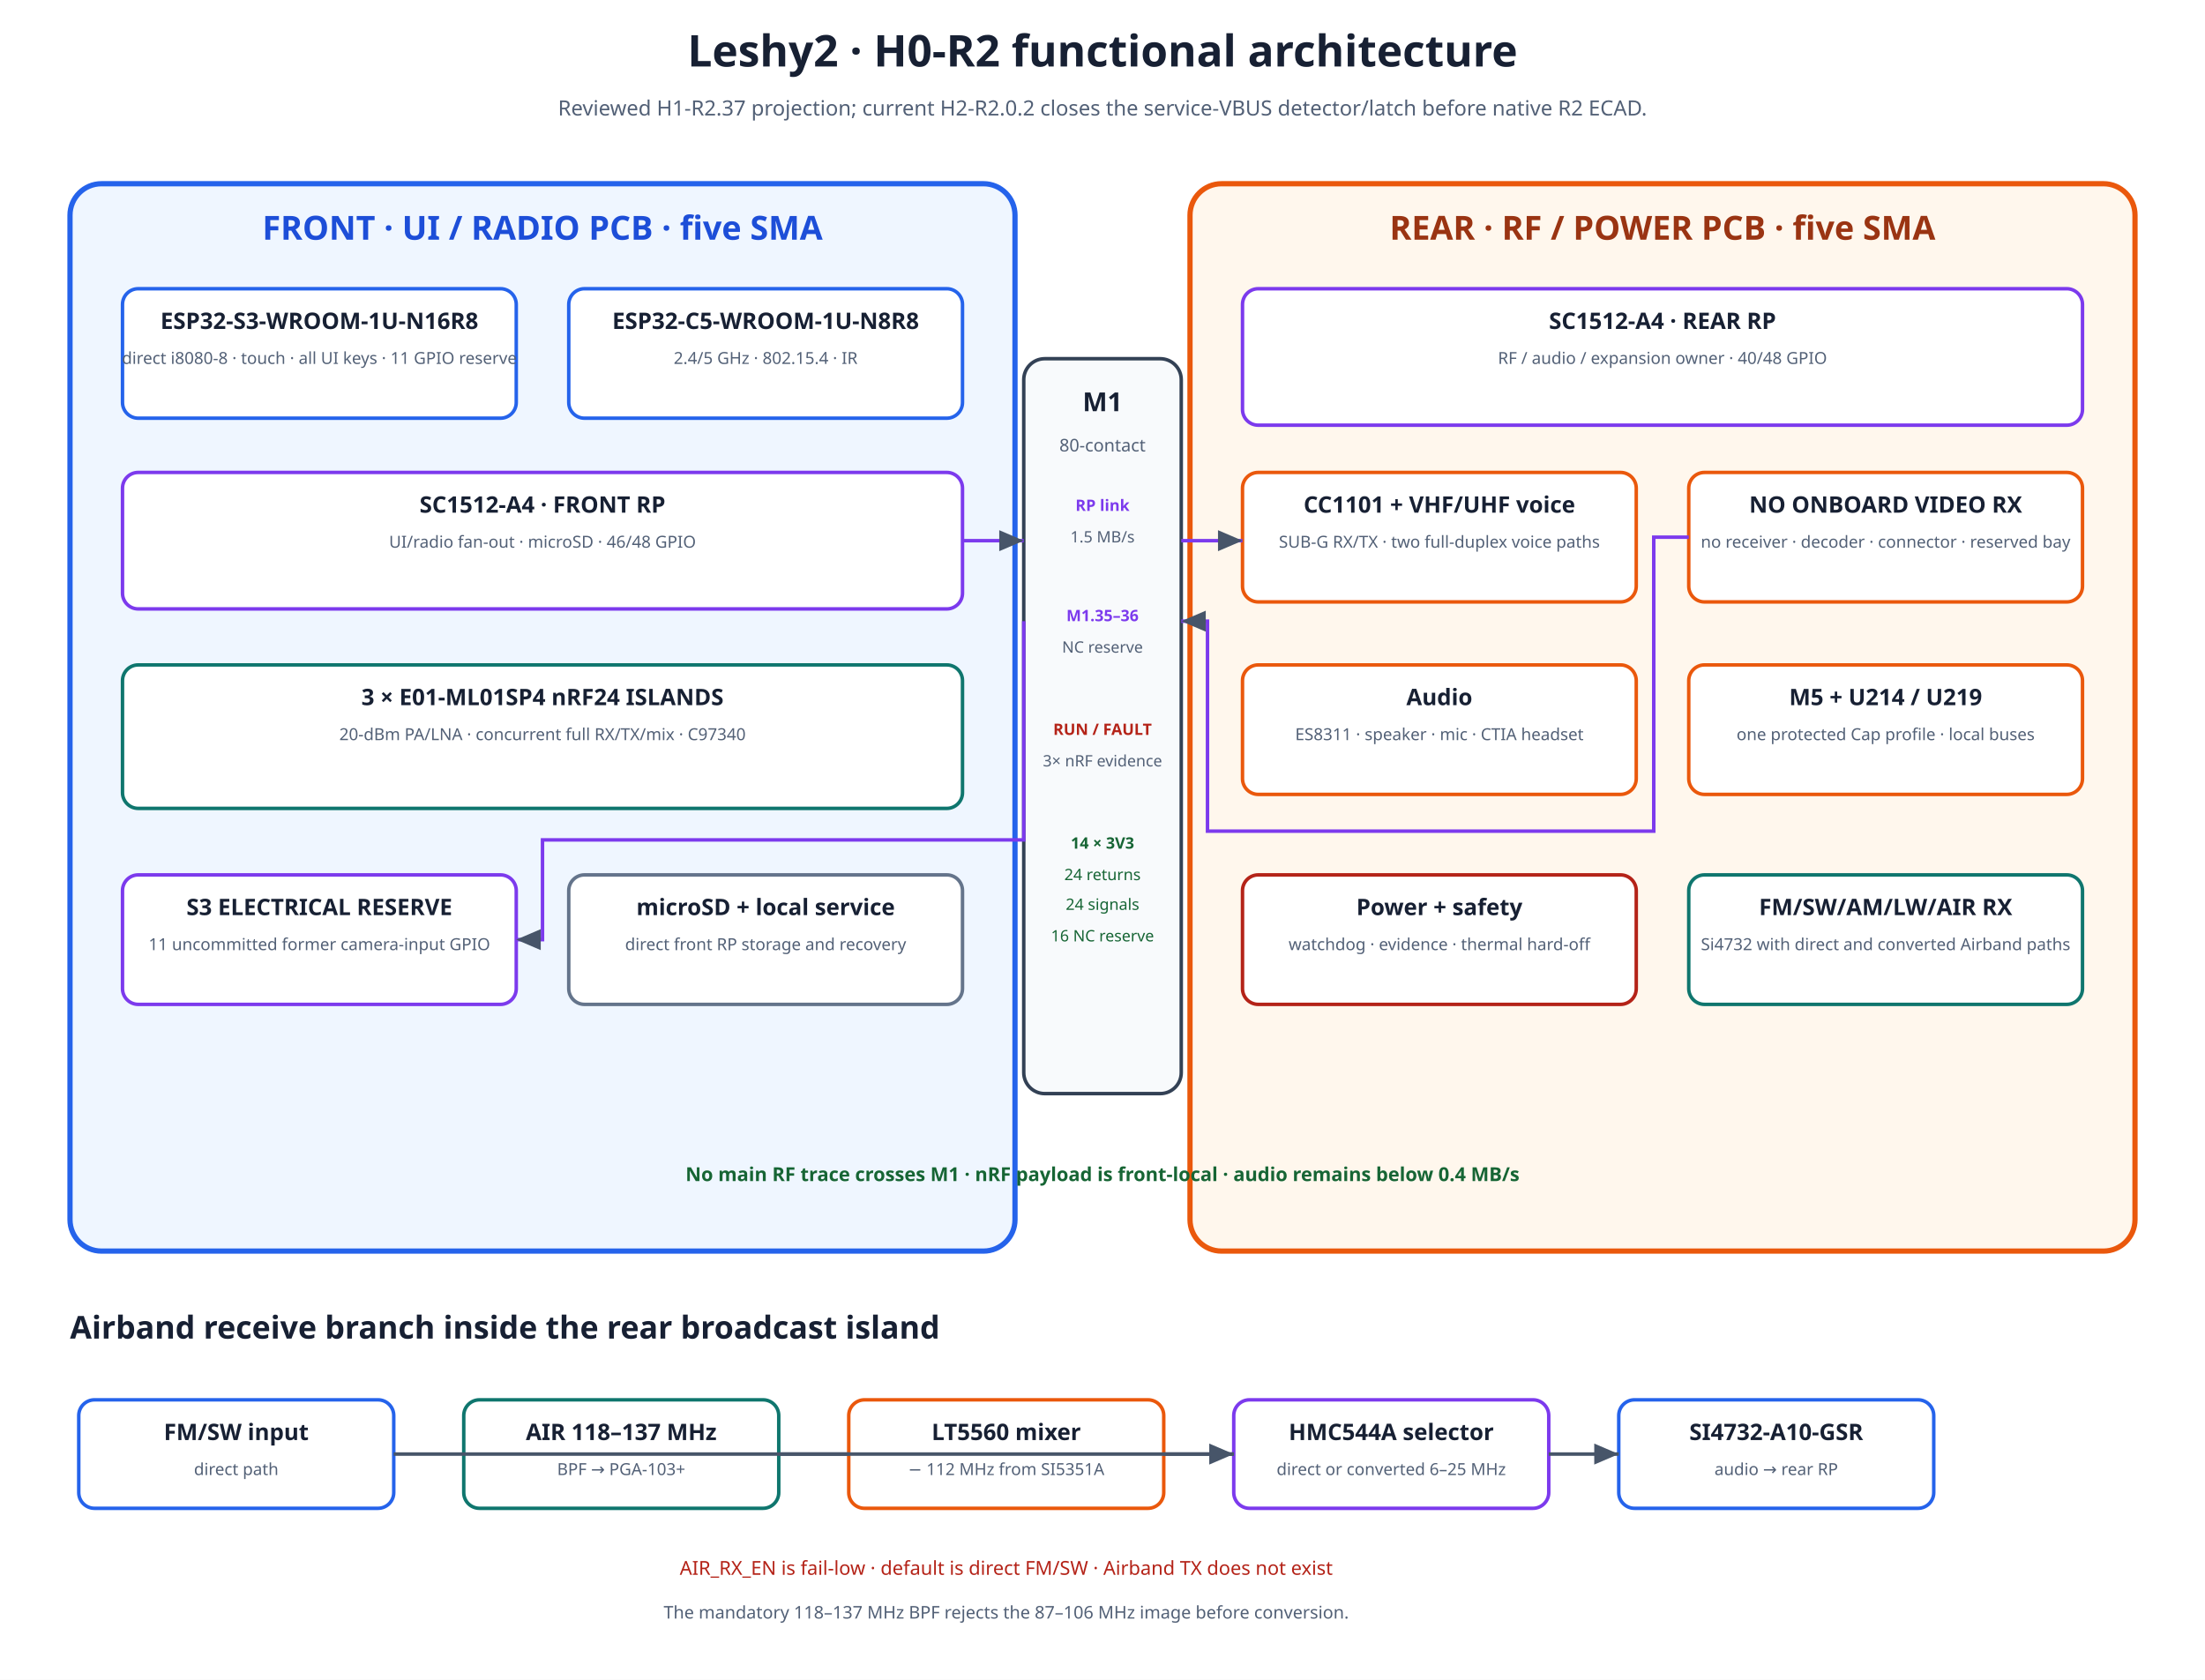
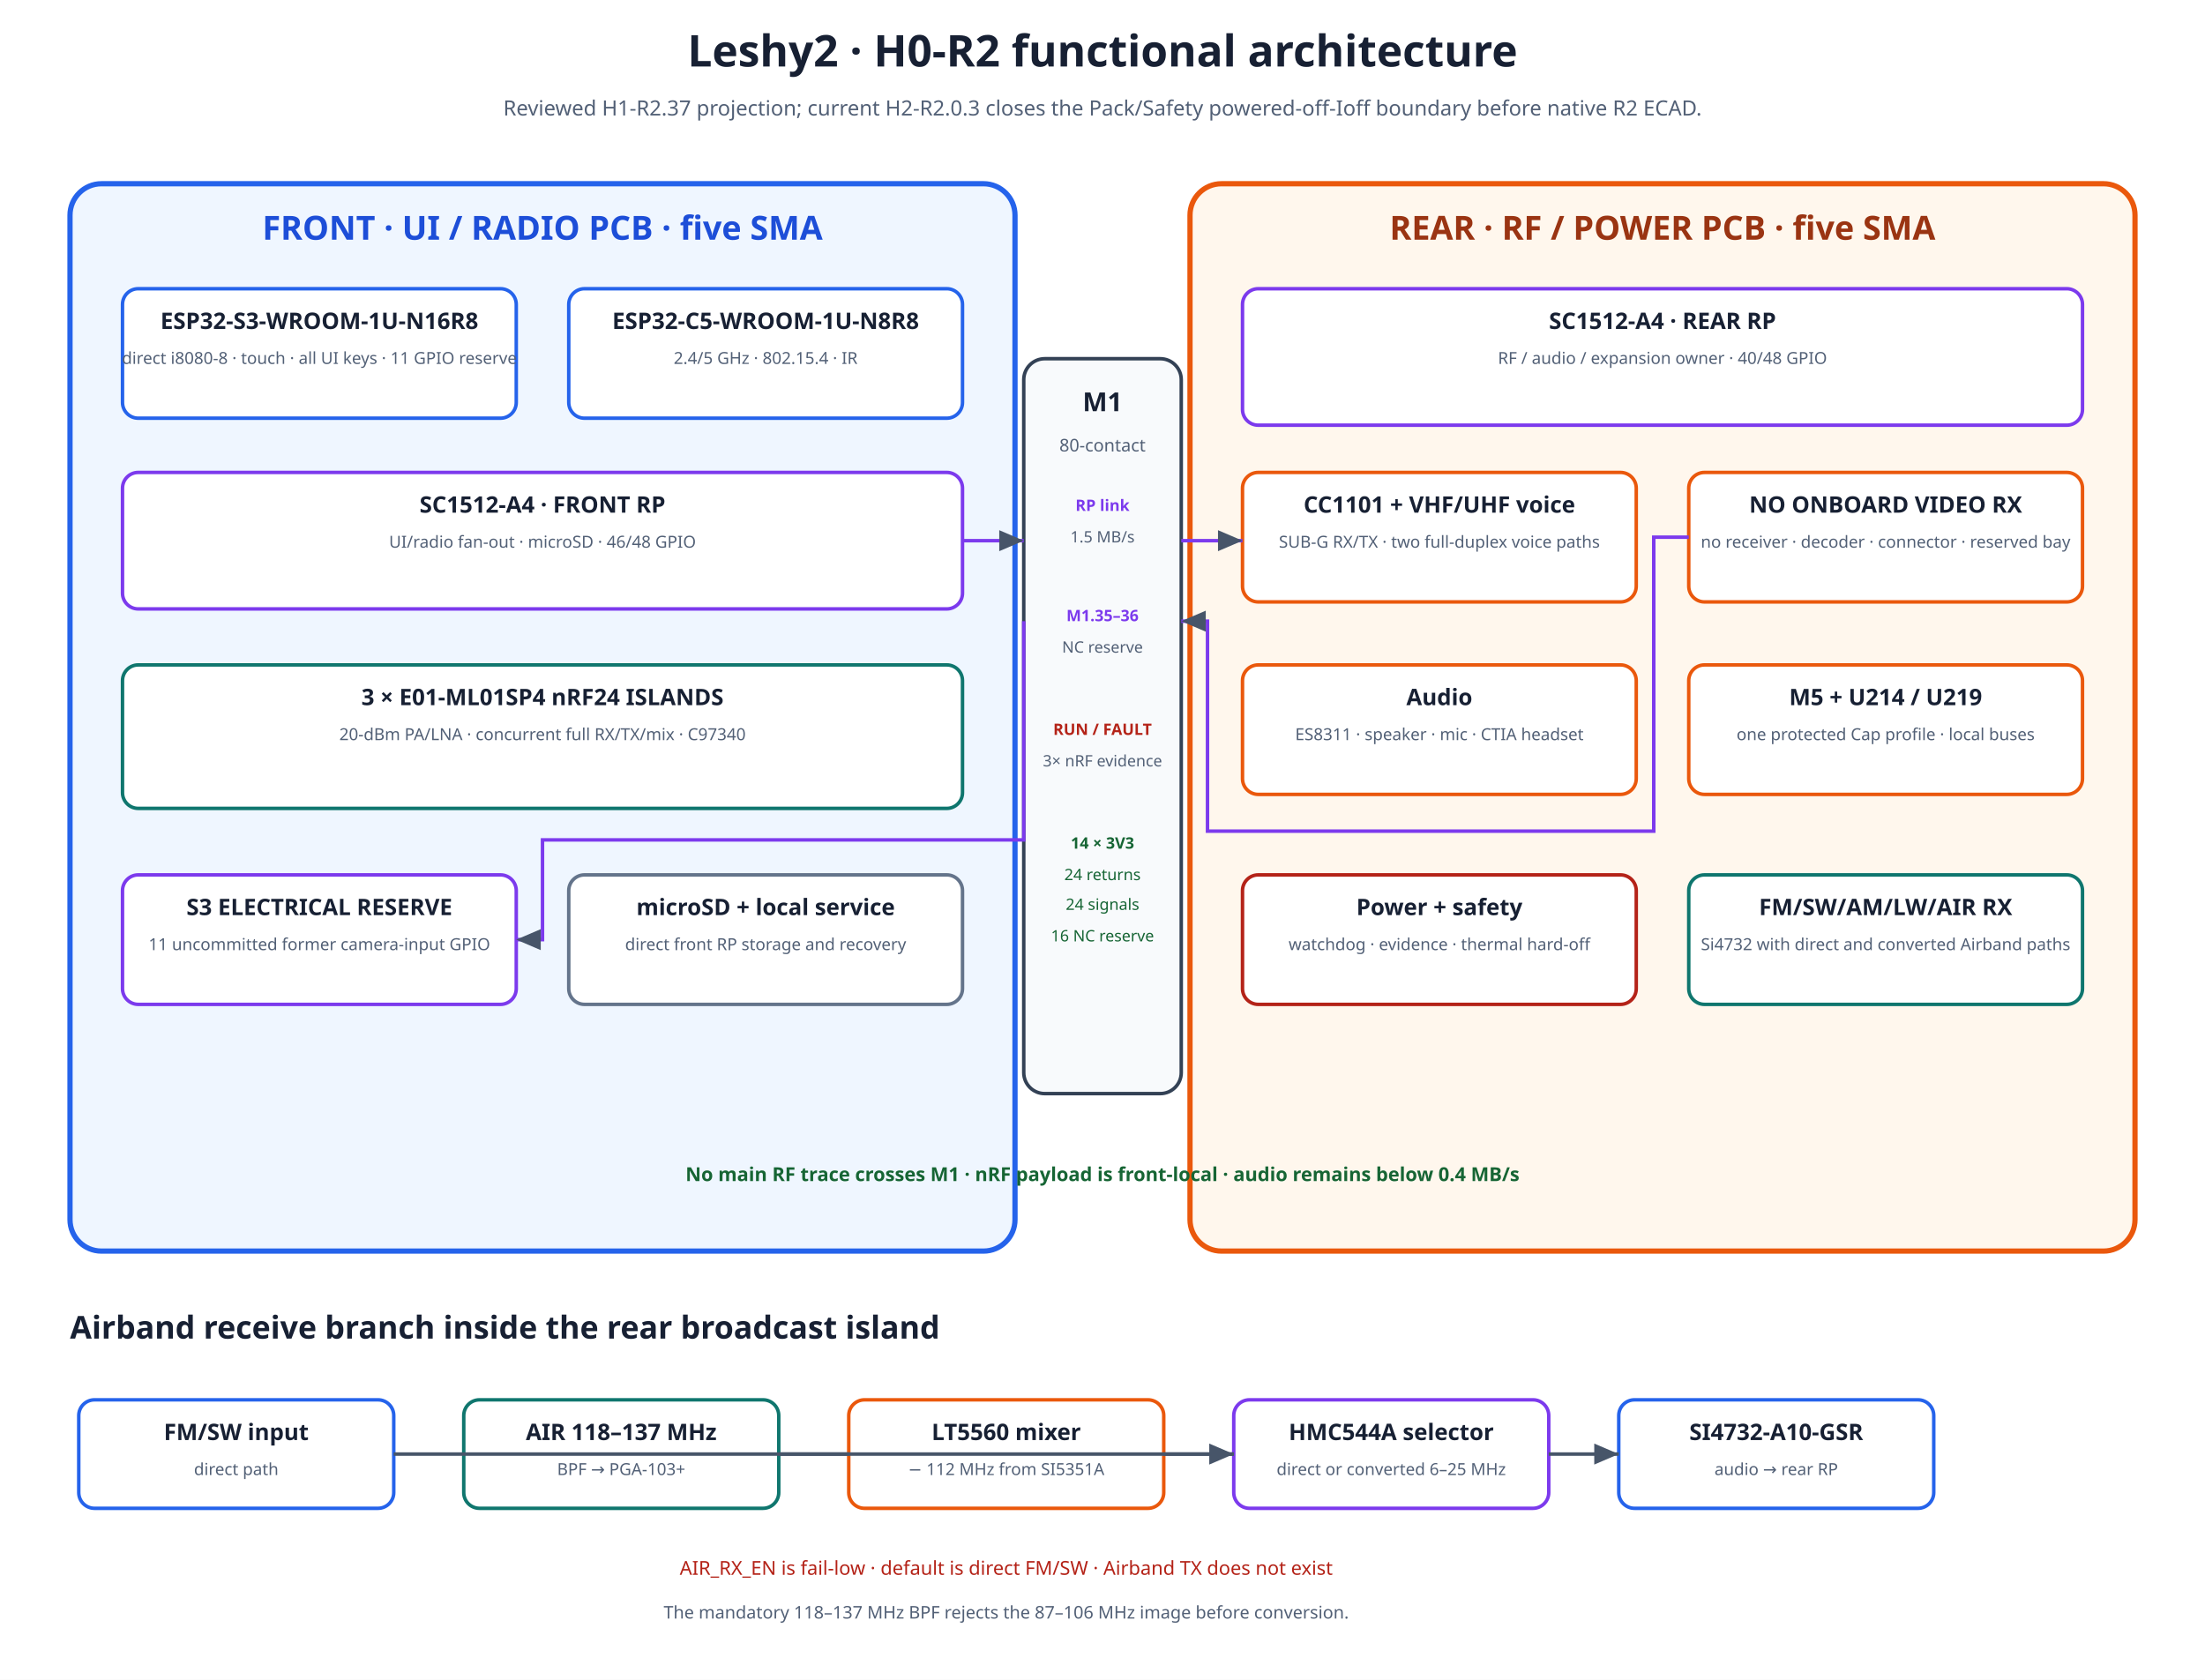
<svg xmlns="http://www.w3.org/2000/svg" width="1260" height="960" viewBox="0 0 1260 960">
  <defs>
    <marker id="a" markerWidth="8" markerHeight="8" refX="7" refY="3" orient="auto">
      <path d="M0 0 L7 3 L0 6z" fill="#475569" />
    </marker>
  </defs>
  <rect width="100%" height="100%" fill="#ffffff" />
  <text x="630" y="38" text-anchor="middle" font-family="sans-serif" font-size="25" font-weight="700" fill="#172033">Leshy2 · H0-R2 functional architecture</text>
-   <text x="630" y="66" text-anchor="middle" font-family="sans-serif" font-size="12" fill="#526076">Reviewed H1-R2.37 projection; current H2-R2.0.2 closes the service-VBUS detector/latch before native R2 ECAD.</text>
+   <text x="630" y="66" text-anchor="middle" font-family="sans-serif" font-size="12" fill="#526076">Reviewed H1-R2.37 projection; current H2-R2.0.3 closes the Pack/Safety powered-off-Ioff boundary before native R2 ECAD.</text>
  <rect x="40" y="105" width="540" height="610" rx="18" fill="#eff6ff" stroke="#2563eb" stroke-width="3" />
  <rect x="680" y="105" width="540" height="610" rx="18" fill="#fff7ed" stroke="#ea580c" stroke-width="3" />
  <text x="310" y="137" text-anchor="middle" font-family="sans-serif" font-size="19" font-weight="700" fill="#1d4ed8">FRONT · UI / RADIO PCB · five SMA</text>
  <text x="950" y="137" text-anchor="middle" font-family="sans-serif" font-size="19" font-weight="700" fill="#9a3412">REAR · RF / POWER PCB · five SMA</text>
  <rect x="70" y="165" width="225" height="74" rx="9" fill="#ffffff" stroke="#2563eb" stroke-width="2" />
  <text x="182.5" y="188" text-anchor="middle" font-family="sans-serif" font-size="13" font-weight="700" fill="#172033">ESP32-S3-WROOM-1U-N16R8</text>
  <text x="182.5" y="208" text-anchor="middle" font-family="sans-serif" font-size="9.5" fill="#526076">direct i8080-8 · touch · all UI keys · 11 GPIO reserve</text>
  <rect x="325" y="165" width="225" height="74" rx="9" fill="#ffffff" stroke="#2563eb" stroke-width="2" />
  <text x="437.5" y="188" text-anchor="middle" font-family="sans-serif" font-size="13" font-weight="700" fill="#172033">ESP32-C5-WROOM-1U-N8R8</text>
  <text x="437.5" y="208" text-anchor="middle" font-family="sans-serif" font-size="9.5" fill="#526076">2.4/5 GHz · 802.15.4 · IR</text>
  <rect x="70" y="270" width="480" height="78" rx="9" fill="#ffffff" stroke="#7c3aed" stroke-width="2" />
  <text x="310.0" y="293" text-anchor="middle" font-family="sans-serif" font-size="13" font-weight="700" fill="#172033">SC1512-A4 · FRONT RP</text>
  <text x="310.0" y="313" text-anchor="middle" font-family="sans-serif" font-size="9.5" fill="#526076">UI/radio fan-out · microSD · 46/48 GPIO</text>
  <rect x="70" y="380" width="480" height="82" rx="9" fill="#ffffff" stroke="#0f766e" stroke-width="2" />
  <text x="310.0" y="403" text-anchor="middle" font-family="sans-serif" font-size="13" font-weight="700" fill="#172033">3 × E01-ML01SP4 nRF24 ISLANDS</text>
  <text x="310.0" y="423" text-anchor="middle" font-family="sans-serif" font-size="9.5" fill="#526076">20-dBm PA/LNA · concurrent full RX/TX/mix · C97340</text>
  <rect x="70" y="500" width="225" height="74" rx="9" fill="#ffffff" stroke="#7c3aed" stroke-width="2" />
  <text x="182.5" y="523" text-anchor="middle" font-family="sans-serif" font-size="13" font-weight="700" fill="#172033">S3 ELECTRICAL RESERVE</text>
  <text x="182.5" y="543" text-anchor="middle" font-family="sans-serif" font-size="9.5" fill="#526076">11 uncommitted former camera-input GPIO</text>
  <rect x="325" y="500" width="225" height="74" rx="9" fill="#ffffff" stroke="#64748b" stroke-width="2" />
  <text x="437.5" y="523" text-anchor="middle" font-family="sans-serif" font-size="13" font-weight="700" fill="#172033">microSD + local service</text>
  <text x="437.5" y="543" text-anchor="middle" font-family="sans-serif" font-size="9.5" fill="#526076">direct front RP storage and recovery</text>
  <rect x="710" y="165" width="480" height="78" rx="9" fill="#ffffff" stroke="#7c3aed" stroke-width="2" />
  <text x="950.0" y="188" text-anchor="middle" font-family="sans-serif" font-size="13" font-weight="700" fill="#172033">SC1512-A4 · REAR RP</text>
  <text x="950.0" y="208" text-anchor="middle" font-family="sans-serif" font-size="9.5" fill="#526076">RF / audio / expansion owner · 40/48 GPIO</text>
  <rect x="710" y="270" width="225" height="74" rx="9" fill="#ffffff" stroke="#ea580c" stroke-width="2" />
  <text x="822.5" y="293" text-anchor="middle" font-family="sans-serif" font-size="13" font-weight="700" fill="#172033">CC1101 + VHF/UHF voice</text>
  <text x="822.5" y="313" text-anchor="middle" font-family="sans-serif" font-size="9.5" fill="#526076">SUB-G RX/TX · two full-duplex voice paths</text>
  <rect x="965" y="270" width="225" height="74" rx="9" fill="#ffffff" stroke="#ea580c" stroke-width="2" />
  <text x="1077.5" y="293" text-anchor="middle" font-family="sans-serif" font-size="13" font-weight="700" fill="#172033">NO ONBOARD VIDEO RX</text>
  <text x="1077.5" y="313" text-anchor="middle" font-family="sans-serif" font-size="9.5" fill="#526076">no receiver · decoder · connector · reserved bay</text>
  <rect x="710" y="380" width="225" height="74" rx="9" fill="#ffffff" stroke="#ea580c" stroke-width="2" />
  <text x="822.5" y="403" text-anchor="middle" font-family="sans-serif" font-size="13" font-weight="700" fill="#172033">Audio</text>
  <text x="822.5" y="423" text-anchor="middle" font-family="sans-serif" font-size="9.5" fill="#526076">ES8311 · speaker · mic · CTIA headset</text>
  <rect x="965" y="380" width="225" height="74" rx="9" fill="#ffffff" stroke="#ea580c" stroke-width="2" />
  <text x="1077.5" y="403" text-anchor="middle" font-family="sans-serif" font-size="13" font-weight="700" fill="#172033">M5 + U214 / U219</text>
  <text x="1077.5" y="423" text-anchor="middle" font-family="sans-serif" font-size="9.5" fill="#526076">one protected Cap profile · local buses</text>
  <rect x="710" y="500" width="225" height="74" rx="9" fill="#ffffff" stroke="#b42318" stroke-width="2" />
  <text x="822.5" y="523" text-anchor="middle" font-family="sans-serif" font-size="13" font-weight="700" fill="#172033">Power + safety</text>
  <text x="822.5" y="543" text-anchor="middle" font-family="sans-serif" font-size="9.5" fill="#526076">watchdog · evidence · thermal hard-off</text>
  <rect x="965" y="500" width="225" height="74" rx="9" fill="#ffffff" stroke="#0f766e" stroke-width="2" />
  <text x="1077.5" y="523" text-anchor="middle" font-family="sans-serif" font-size="13" font-weight="700" fill="#172033">FM/SW/AM/LW/AIR RX</text>
  <text x="1077.5" y="543" text-anchor="middle" font-family="sans-serif" font-size="9.5" fill="#526076">Si4732 with direct and converted Airband paths</text>
  <rect x="585" y="205" width="90" height="420" rx="12" fill="#f8fafc" stroke="#334155" stroke-width="2" />
  <text x="630" y="235" text-anchor="middle" font-family="sans-serif" font-size="15" font-weight="700" fill="#172033">M1</text>
  <text x="630" y="258" text-anchor="middle" font-family="sans-serif" font-size="10" fill="#526076">80-contact</text>
  <text x="630" y="292" text-anchor="middle" font-family="sans-serif" font-size="9" font-weight="700" fill="#7c3aed">RP link</text>
  <text x="630" y="310" text-anchor="middle" font-family="sans-serif" font-size="9" fill="#526076">1.5 MB/s</text>
  <text x="630" y="355" text-anchor="middle" font-family="sans-serif" font-size="9" font-weight="700" fill="#7c3aed">M1.35–36</text>
  <text x="630" y="373" text-anchor="middle" font-family="sans-serif" font-size="9" fill="#526076">NC reserve</text>
  <text x="630" y="420" text-anchor="middle" font-family="sans-serif" font-size="9" font-weight="700" fill="#b42318">RUN / FAULT</text>
  <text x="630" y="438" text-anchor="middle" font-family="sans-serif" font-size="9" fill="#526076">3× nRF evidence</text>
  <text x="630" y="485" text-anchor="middle" font-family="sans-serif" font-size="9" font-weight="700" fill="#166534">14 × 3V3</text>
  <text x="630" y="503" text-anchor="middle" font-family="sans-serif" font-size="9" fill="#166534">24 returns</text>
  <text x="630" y="520" text-anchor="middle" font-family="sans-serif" font-size="9" fill="#166534">24 signals</text>
  <text x="630" y="538" text-anchor="middle" font-family="sans-serif" font-size="9" fill="#166534">16 NC reserve</text>
  <line x1="550" y1="309" x2="585" y2="309" stroke="#7c3aed" stroke-width="2" marker-end="url(#a)" />
  <line x1="675" y1="309" x2="710" y2="309" stroke="#7c3aed" stroke-width="2" marker-end="url(#a)" />
  <path d="M965 307 H945 V475 H690 V355 H675" fill="none" stroke="#7c3aed" stroke-width="2" marker-end="url(#a)" />
  <path d="M585 355 V480 H310 V537 H295" fill="none" stroke="#7c3aed" stroke-width="2" marker-end="url(#a)" />
  <text x="630" y="675" text-anchor="middle" font-family="sans-serif" font-size="11" font-weight="700" fill="#166534">No main RF trace crosses M1 · nRF payload is front-local · audio remains below 0.4 MB/s</text>
  <text x="40" y="765" font-family="sans-serif" font-size="18" font-weight="700" fill="#172033">Airband receive branch inside the rear broadcast island</text>
  <rect x="45" y="800" width="180" height="62" rx="9" fill="#ffffff" stroke="#2563eb" stroke-width="2" />
  <text x="135.0" y="823" text-anchor="middle" font-family="sans-serif" font-size="13" font-weight="700" fill="#172033">FM/SW input</text>
  <text x="135.0" y="843" text-anchor="middle" font-family="sans-serif" font-size="9.5" fill="#526076">direct path</text>
  <rect x="265" y="800" width="180" height="62" rx="9" fill="#ffffff" stroke="#0f766e" stroke-width="2" />
  <text x="355.0" y="823" text-anchor="middle" font-family="sans-serif" font-size="13" font-weight="700" fill="#172033">AIR 118–137 MHz</text>
  <text x="355.0" y="843" text-anchor="middle" font-family="sans-serif" font-size="9.5" fill="#526076">BPF → PGA-103+</text>
  <rect x="485" y="800" width="180" height="62" rx="9" fill="#ffffff" stroke="#ea580c" stroke-width="2" />
  <text x="575.0" y="823" text-anchor="middle" font-family="sans-serif" font-size="13" font-weight="700" fill="#172033">LT5560 mixer</text>
  <text x="575.0" y="843" text-anchor="middle" font-family="sans-serif" font-size="9.5" fill="#526076">− 112 MHz from SI5351A</text>
  <rect x="705" y="800" width="180" height="62" rx="9" fill="#ffffff" stroke="#7c3aed" stroke-width="2" />
  <text x="795.0" y="823" text-anchor="middle" font-family="sans-serif" font-size="13" font-weight="700" fill="#172033">HMC544A selector</text>
  <text x="795.0" y="843" text-anchor="middle" font-family="sans-serif" font-size="9.5" fill="#526076">direct or converted 6–25 MHz</text>
  <rect x="925" y="800" width="180" height="62" rx="9" fill="#ffffff" stroke="#2563eb" stroke-width="2" />
  <text x="1015.0" y="823" text-anchor="middle" font-family="sans-serif" font-size="13" font-weight="700" fill="#172033">SI4732-A10-GSR</text>
  <text x="1015.0" y="843" text-anchor="middle" font-family="sans-serif" font-size="9.5" fill="#526076">audio → rear RP</text>
  <path d="M225 831 H705" fill="none" stroke="#475569" stroke-width="2" marker-end="url(#a)" />
  <path d="M445 831 H485 M665 831 H705 M885 831 H925" fill="none" stroke="#475569" stroke-width="2" marker-end="url(#a)" />
  <text x="575" y="900" text-anchor="middle" font-family="sans-serif" font-size="11" fill="#b42318">AIR_RX_EN is fail-low · default is direct FM/SW · Airband TX does not exist</text>
  <text x="575" y="925" text-anchor="middle" font-family="sans-serif" font-size="10" fill="#526076">The mandatory 118–137 MHz BPF rejects the 87–106 MHz image before conversion.</text>
</svg>
